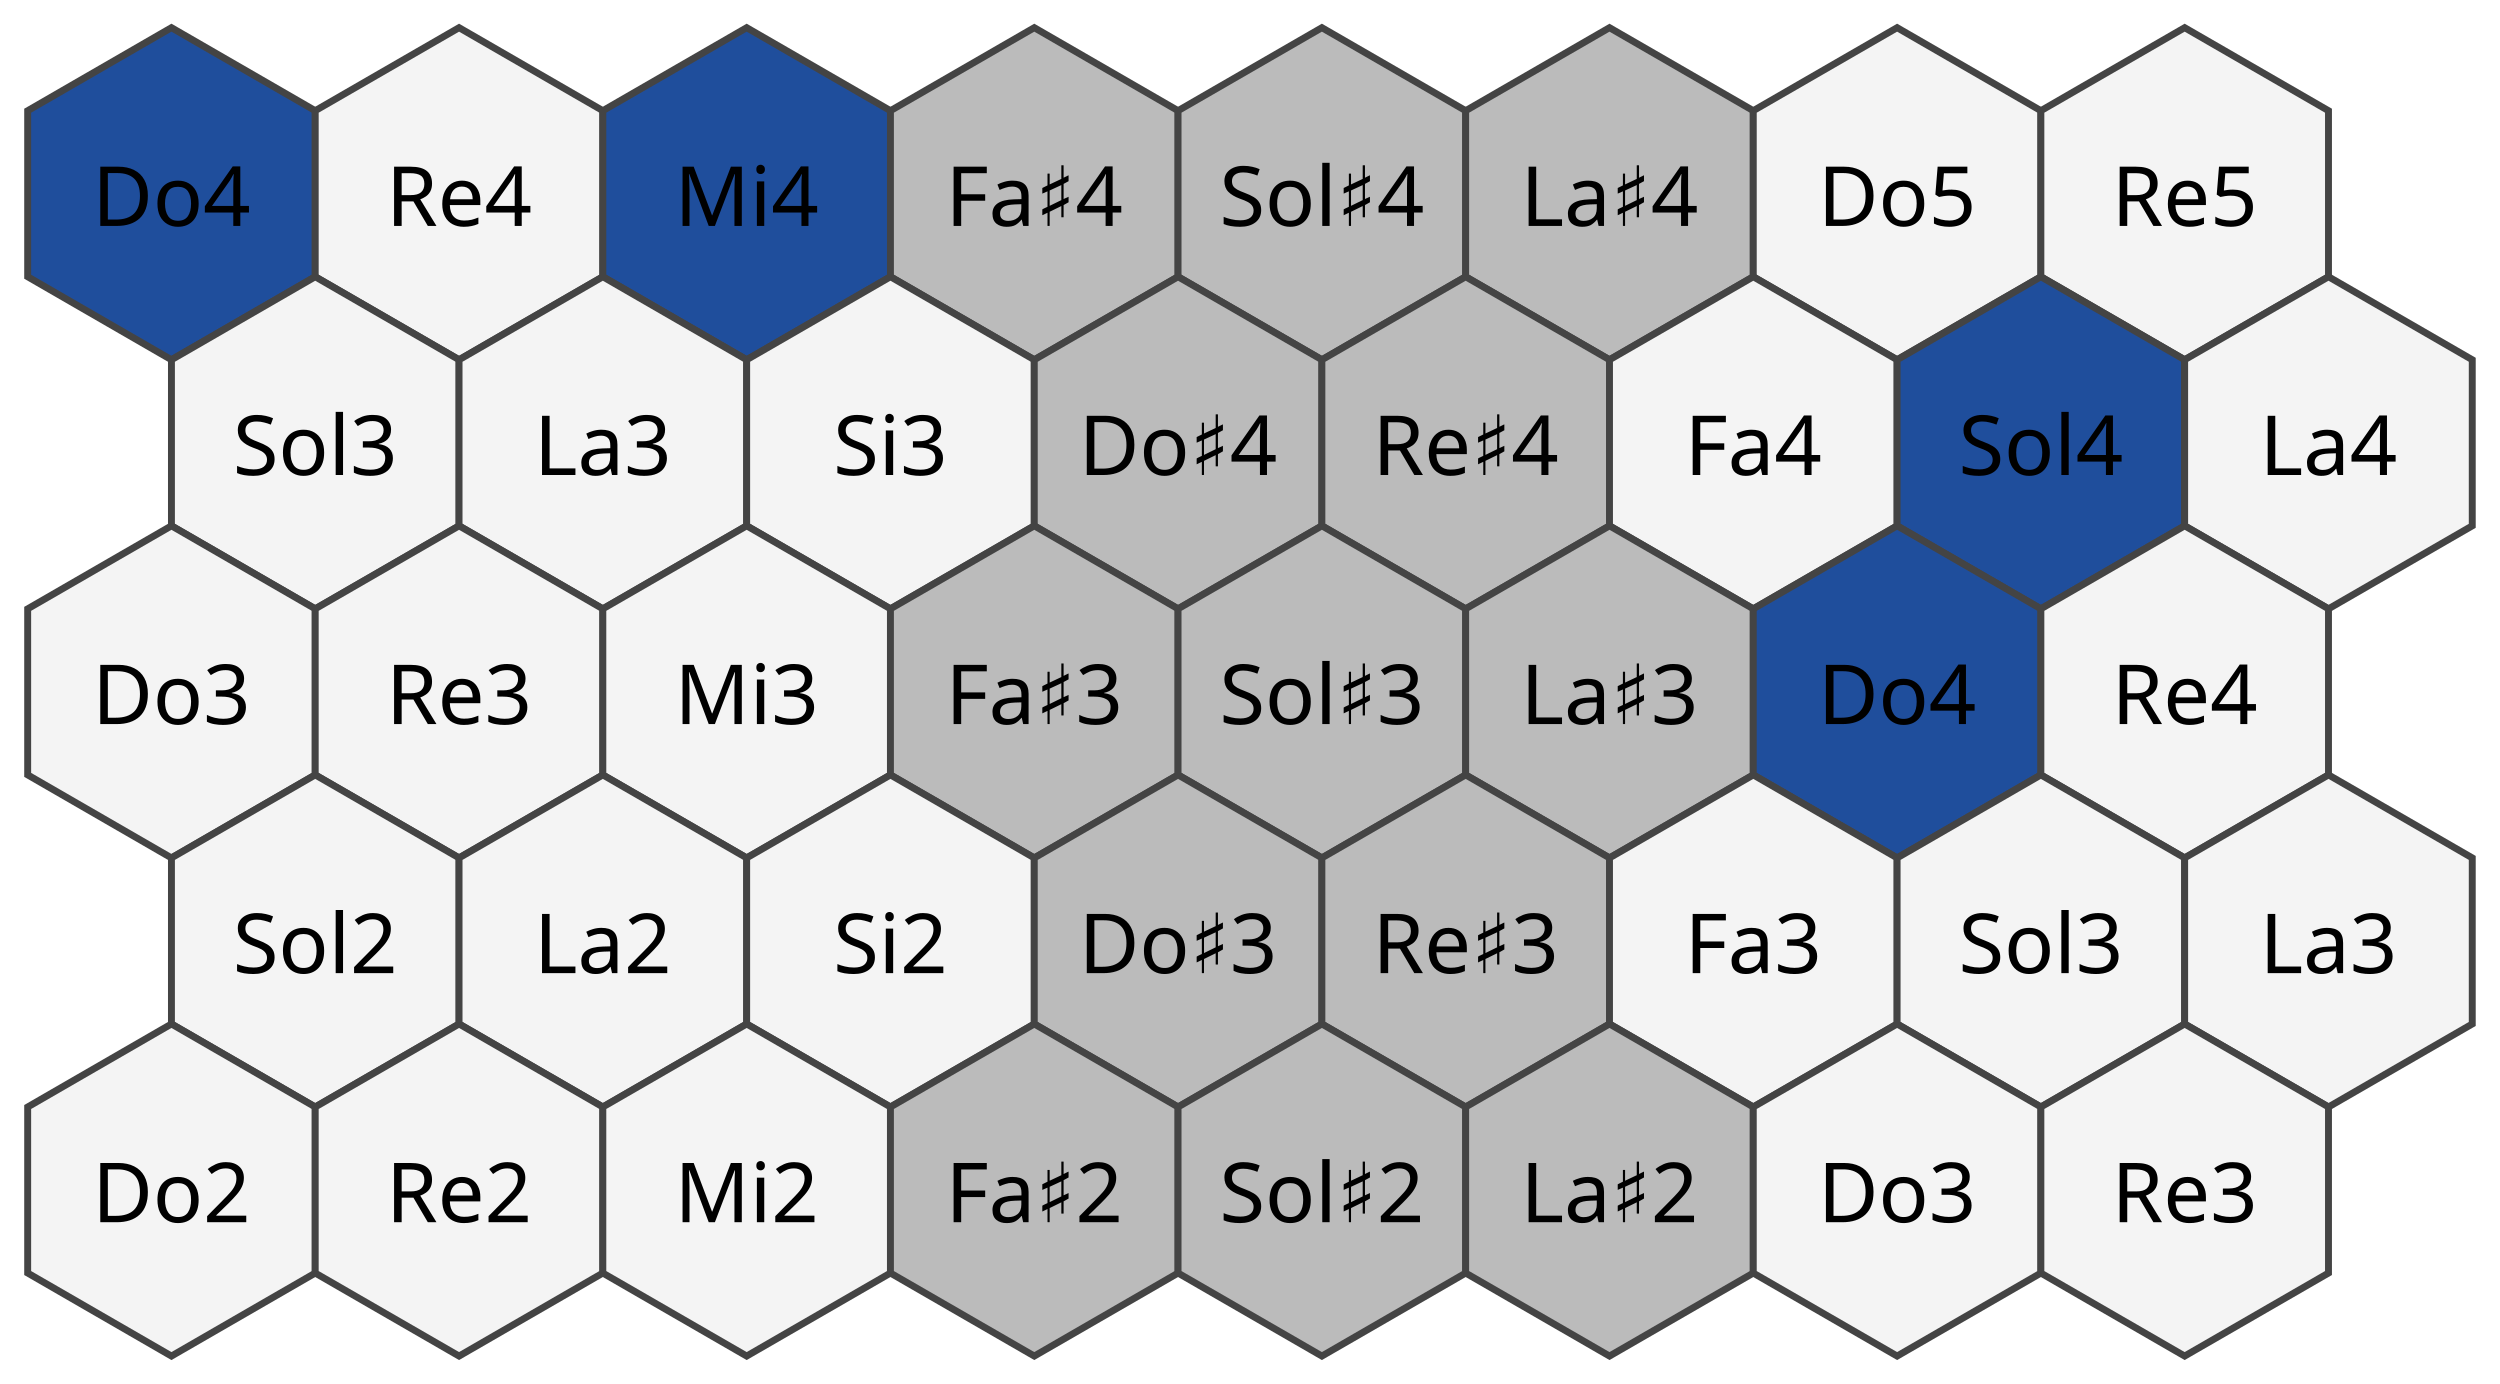
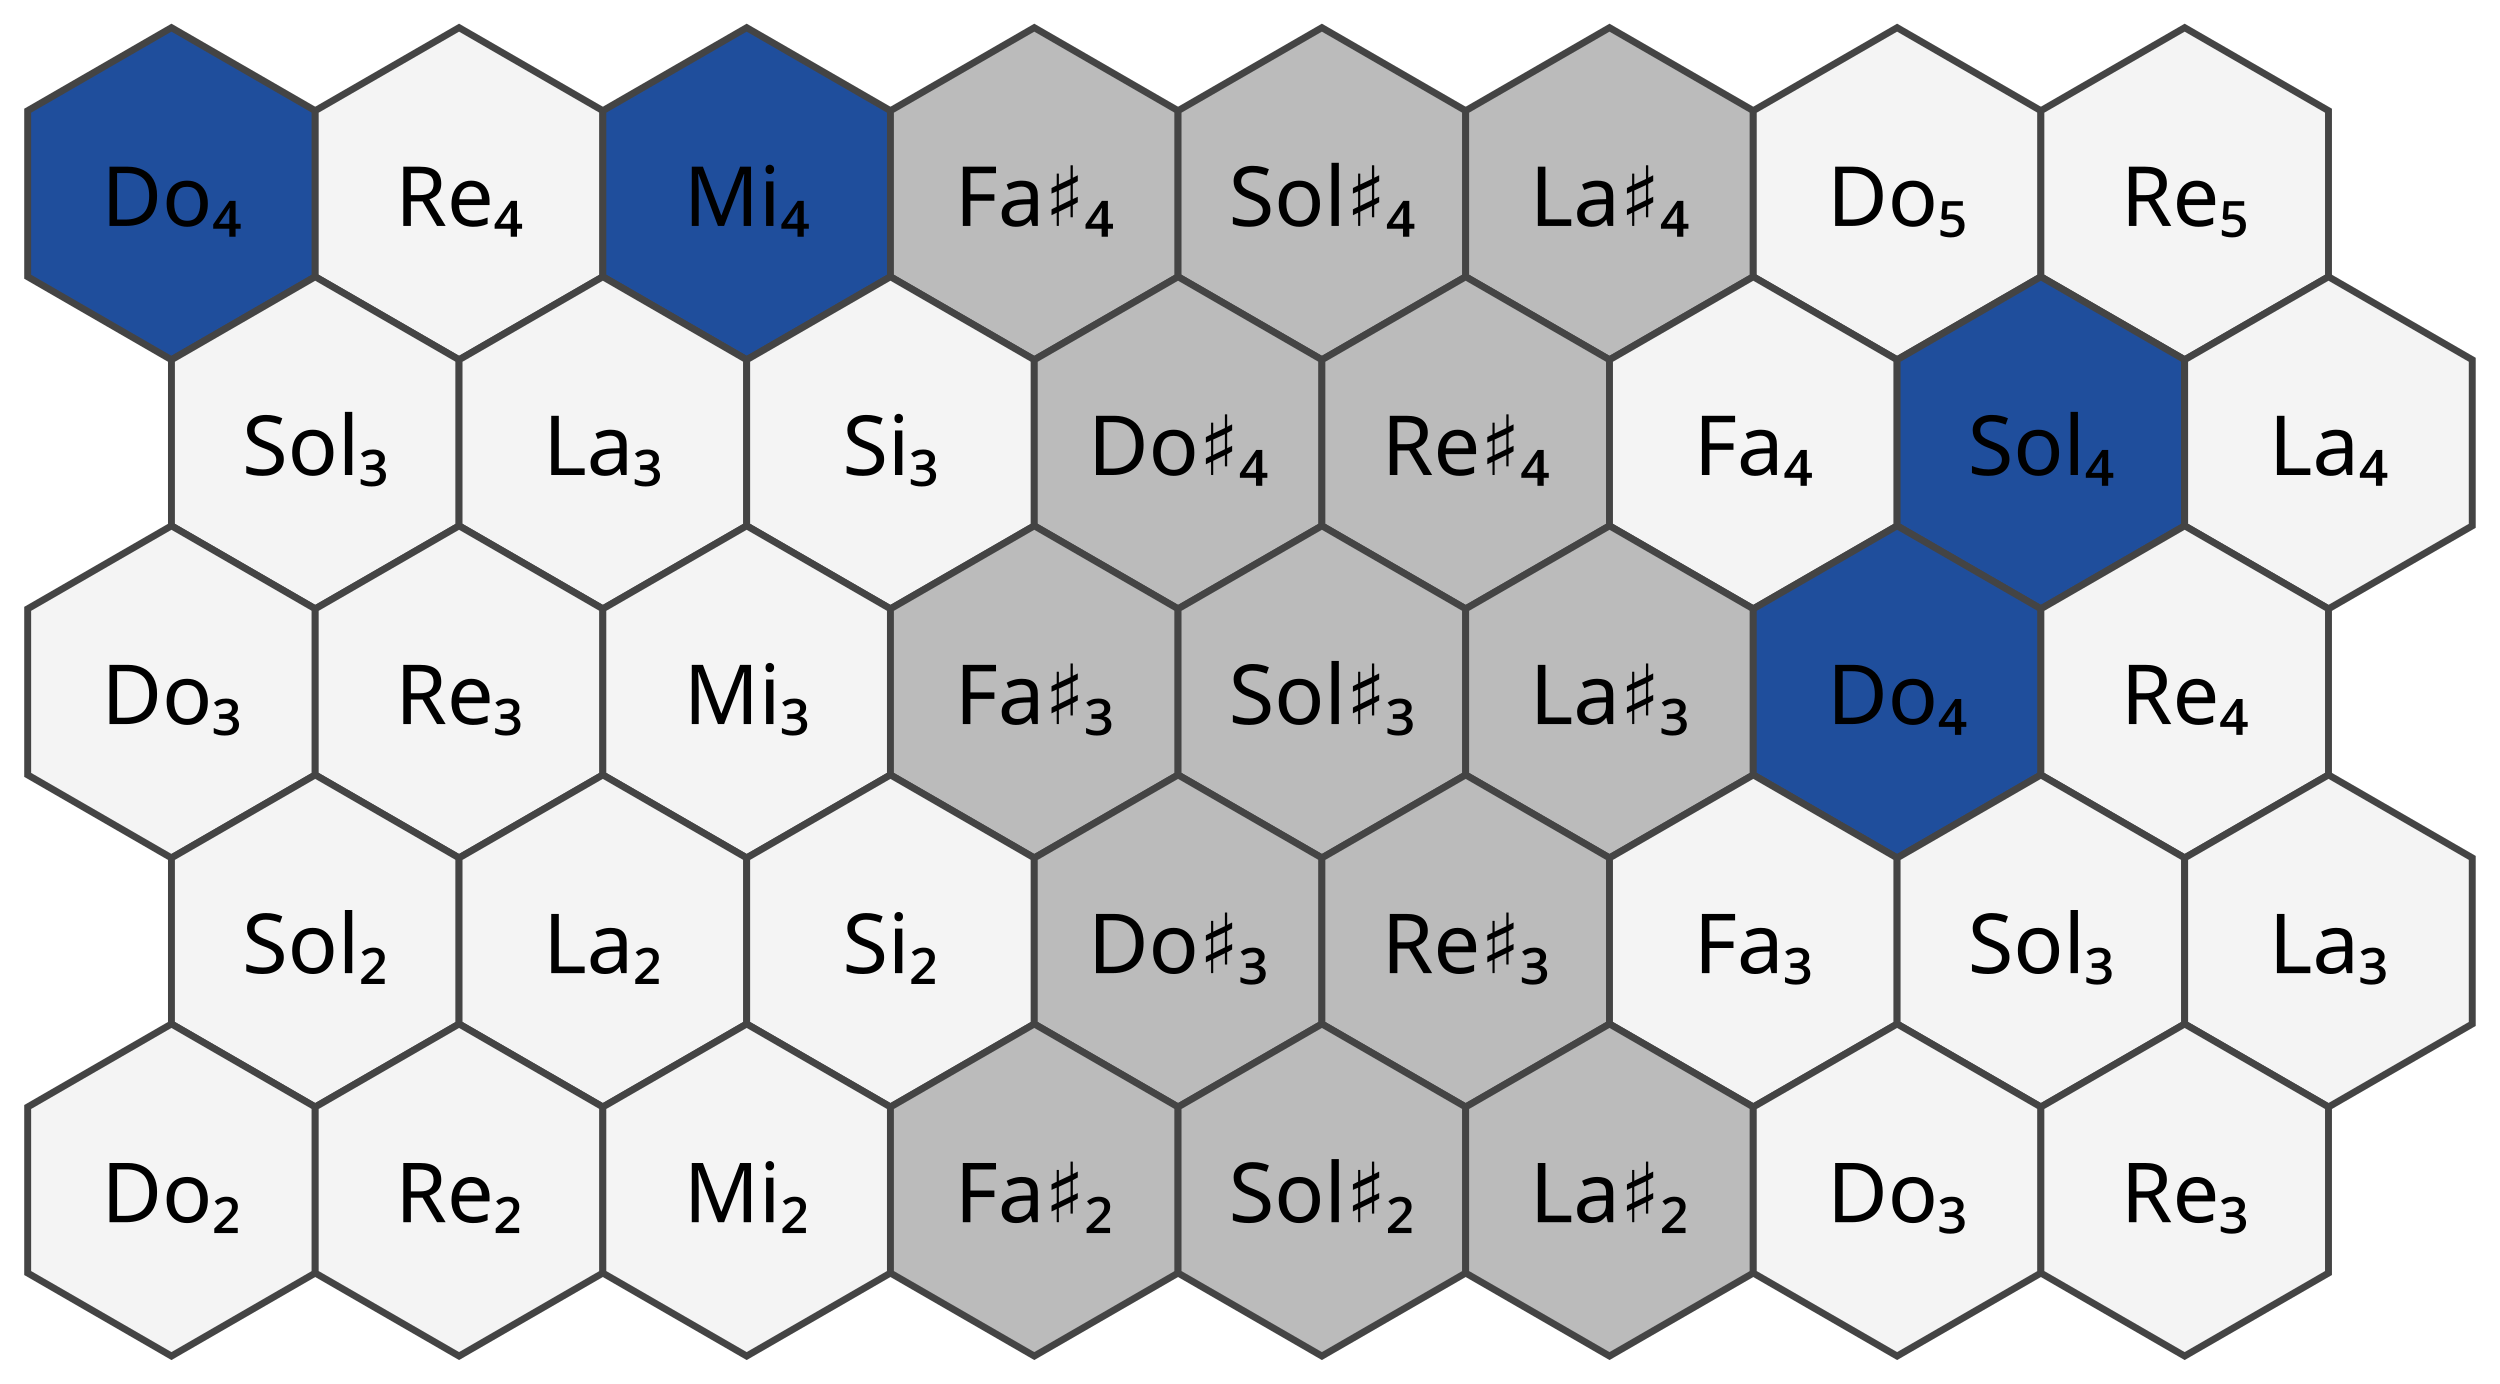
<svg xmlns="http://www.w3.org/2000/svg" viewBox="-24.78 -28 361.34 200" width="361.34" height="200">
  <style>.casilla { stroke: #444; stroke-width: 1; } text { font: 12px sans-serif; text-anchor: middle; dominant-baseline: central; }</style>
  <polygon class="casilla" points="20.78,12 0,24 -20.78,12 -20.78,-12 0,-24 20.78,-12" fill="#1f4e9c" />
-   <text x="0" y="0">Do4</text>
+   <text x="0" y="0">Do₄</text>
  <polygon class="casilla" points="62.35,12 41.57,24 20.78,12 20.78,-12 41.57,-24 62.35,-12" fill="#f4f4f4" />
-   <text x="41.57" y="0">Re4</text>
+   <text x="41.57" y="0">Re₄</text>
  <polygon class="casilla" points="103.92,12 83.14,24 62.35,12 62.35,-12 83.14,-24 103.92,-12" fill="#1f4e9c" />
-   <text x="83.14" y="0">Mi4</text>
+   <text x="83.14" y="0">Mi₄</text>
  <polygon class="casilla" points="145.49,12 124.71,24 103.92,12 103.92,-12 124.71,-24 145.49,-12" fill="#bbbbbb" />
-   <text x="124.71" y="0">Fa♯4</text>
+   <text x="124.71" y="0">Fa♯₄</text>
  <polygon class="casilla" points="187.06,12 166.28,24 145.49,12 145.49,-12 166.28,-24 187.06,-12" fill="#bbbbbb" />
-   <text x="166.28" y="0">Sol♯4</text>
+   <text x="166.28" y="0">Sol♯₄</text>
  <polygon class="casilla" points="228.63,12 207.85,24 187.06,12 187.06,-12 207.85,-24 228.63,-12" fill="#bbbbbb" />
-   <text x="207.85" y="0">La♯4</text>
+   <text x="207.85" y="0">La♯₄</text>
  <polygon class="casilla" points="270.2,12 249.42,24 228.63,12 228.63,-12 249.42,-24 270.2,-12" fill="#f4f4f4" />
-   <text x="249.42" y="0">Do5</text>
+   <text x="249.42" y="0">Do₅</text>
  <polygon class="casilla" points="311.77,12 290.98,24 270.2,12 270.2,-12 290.98,-24 311.77,-12" fill="#f4f4f4" />
-   <text x="290.98" y="0">Re5</text>
+   <text x="290.98" y="0">Re₅</text>
  <polygon class="casilla" points="41.57,48 20.78,60 0,48 0,24 20.78,12 41.57,24" fill="#f4f4f4" />
-   <text x="20.78" y="36">Sol3</text>
+   <text x="20.78" y="36">Sol₃</text>
  <polygon class="casilla" points="83.14,48 62.35,60 41.57,48 41.57,24 62.35,12 83.14,24" fill="#f4f4f4" />
-   <text x="62.35" y="36">La3</text>
+   <text x="62.35" y="36">La₃</text>
  <polygon class="casilla" points="124.71,48 103.92,60 83.14,48 83.14,24 103.92,12 124.71,24" fill="#f4f4f4" />
-   <text x="103.92" y="36">Si3</text>
+   <text x="103.92" y="36">Si₃</text>
  <polygon class="casilla" points="166.28,48 145.49,60 124.71,48 124.71,24 145.49,12 166.28,24" fill="#bbbbbb" />
-   <text x="145.49" y="36">Do♯4</text>
+   <text x="145.49" y="36">Do♯₄</text>
  <polygon class="casilla" points="207.85,48 187.06,60 166.28,48 166.28,24 187.06,12 207.85,24" fill="#bbbbbb" />
-   <text x="187.06" y="36">Re♯4</text>
+   <text x="187.06" y="36">Re♯₄</text>
  <polygon class="casilla" points="249.42,48 228.63,60 207.85,48 207.85,24 228.63,12 249.42,24" fill="#f4f4f4" />
-   <text x="228.63" y="36">Fa4</text>
+   <text x="228.63" y="36">Fa₄</text>
  <polygon class="casilla" points="290.98,48 270.2,60 249.42,48 249.42,24 270.2,12 290.98,24" fill="#1f4e9c" />
-   <text x="270.2" y="36">Sol4</text>
+   <text x="270.2" y="36">Sol₄</text>
  <polygon class="casilla" points="332.55,48 311.77,60 290.98,48 290.98,24 311.77,12 332.55,24" fill="#f4f4f4" />
-   <text x="311.77" y="36">La4</text>
+   <text x="311.77" y="36">La₄</text>
  <polygon class="casilla" points="20.78,84 0,96 -20.78,84 -20.78,60 0,48 20.78,60" fill="#f4f4f4" />
-   <text x="0" y="72">Do3</text>
+   <text x="0" y="72">Do₃</text>
  <polygon class="casilla" points="62.35,84 41.57,96 20.78,84 20.78,60 41.57,48 62.35,60" fill="#f4f4f4" />
-   <text x="41.57" y="72">Re3</text>
+   <text x="41.57" y="72">Re₃</text>
  <polygon class="casilla" points="103.92,84 83.14,96 62.35,84 62.35,60 83.14,48 103.92,60" fill="#f4f4f4" />
-   <text x="83.14" y="72">Mi3</text>
+   <text x="83.14" y="72">Mi₃</text>
  <polygon class="casilla" points="145.49,84 124.71,96 103.92,84 103.92,60 124.71,48 145.49,60" fill="#bbbbbb" />
-   <text x="124.71" y="72">Fa♯3</text>
+   <text x="124.71" y="72">Fa♯₃</text>
  <polygon class="casilla" points="187.06,84 166.28,96 145.49,84 145.49,60 166.28,48 187.06,60" fill="#bbbbbb" />
-   <text x="166.28" y="72">Sol♯3</text>
+   <text x="166.28" y="72">Sol♯₃</text>
  <polygon class="casilla" points="228.63,84 207.85,96 187.06,84 187.06,60 207.85,48 228.63,60" fill="#bbbbbb" />
-   <text x="207.85" y="72">La♯3</text>
+   <text x="207.85" y="72">La♯₃</text>
  <polygon class="casilla" points="270.2,84 249.42,96 228.63,84 228.63,60 249.42,48 270.2,60" fill="#1f4e9c" />
-   <text x="249.42" y="72">Do4</text>
+   <text x="249.42" y="72">Do₄</text>
  <polygon class="casilla" points="311.77,84 290.98,96 270.2,84 270.2,60 290.98,48 311.77,60" fill="#f4f4f4" />
-   <text x="290.98" y="72">Re4</text>
+   <text x="290.98" y="72">Re₄</text>
  <polygon class="casilla" points="41.57,120 20.78,132 0,120 0,96 20.78,84 41.57,96" fill="#f4f4f4" />
-   <text x="20.78" y="108">Sol2</text>
+   <text x="20.78" y="108">Sol₂</text>
  <polygon class="casilla" points="83.14,120 62.35,132 41.57,120 41.57,96 62.35,84 83.14,96" fill="#f4f4f4" />
-   <text x="62.35" y="108">La2</text>
+   <text x="62.35" y="108">La₂</text>
  <polygon class="casilla" points="124.71,120 103.92,132 83.14,120 83.14,96 103.92,84 124.71,96" fill="#f4f4f4" />
-   <text x="103.92" y="108">Si2</text>
+   <text x="103.92" y="108">Si₂</text>
  <polygon class="casilla" points="166.28,120 145.49,132 124.71,120 124.71,96 145.49,84 166.28,96" fill="#bbbbbb" />
-   <text x="145.49" y="108">Do♯3</text>
+   <text x="145.49" y="108">Do♯₃</text>
  <polygon class="casilla" points="207.85,120 187.06,132 166.28,120 166.28,96 187.06,84 207.85,96" fill="#bbbbbb" />
-   <text x="187.06" y="108">Re♯3</text>
+   <text x="187.06" y="108">Re♯₃</text>
  <polygon class="casilla" points="249.42,120 228.63,132 207.85,120 207.85,96 228.63,84 249.42,96" fill="#f4f4f4" />
-   <text x="228.63" y="108">Fa3</text>
+   <text x="228.63" y="108">Fa₃</text>
  <polygon class="casilla" points="290.98,120 270.2,132 249.42,120 249.42,96 270.2,84 290.98,96" fill="#f4f4f4" />
-   <text x="270.2" y="108">Sol3</text>
+   <text x="270.2" y="108">Sol₃</text>
  <polygon class="casilla" points="332.55,120 311.77,132 290.98,120 290.98,96 311.77,84 332.55,96" fill="#f4f4f4" />
-   <text x="311.77" y="108">La3</text>
+   <text x="311.77" y="108">La₃</text>
  <polygon class="casilla" points="20.78,156 0,168 -20.78,156 -20.78,132 0,120 20.78,132" fill="#f4f4f4" />
-   <text x="0" y="144">Do2</text>
+   <text x="0" y="144">Do₂</text>
  <polygon class="casilla" points="62.35,156 41.57,168 20.78,156 20.78,132 41.57,120 62.35,132" fill="#f4f4f4" />
-   <text x="41.57" y="144">Re2</text>
+   <text x="41.57" y="144">Re₂</text>
  <polygon class="casilla" points="103.92,156 83.14,168 62.35,156 62.35,132 83.14,120 103.92,132" fill="#f4f4f4" />
-   <text x="83.14" y="144">Mi2</text>
+   <text x="83.14" y="144">Mi₂</text>
  <polygon class="casilla" points="145.49,156 124.71,168 103.92,156 103.92,132 124.71,120 145.49,132" fill="#bbbbbb" />
-   <text x="124.71" y="144">Fa♯2</text>
+   <text x="124.71" y="144">Fa♯₂</text>
  <polygon class="casilla" points="187.06,156 166.28,168 145.49,156 145.49,132 166.28,120 187.06,132" fill="#bbbbbb" />
-   <text x="166.28" y="144">Sol♯2</text>
+   <text x="166.28" y="144">Sol♯₂</text>
  <polygon class="casilla" points="228.63,156 207.85,168 187.06,156 187.06,132 207.85,120 228.63,132" fill="#bbbbbb" />
-   <text x="207.85" y="144">La♯2</text>
+   <text x="207.85" y="144">La♯₂</text>
  <polygon class="casilla" points="270.2,156 249.42,168 228.63,156 228.63,132 249.42,120 270.2,132" fill="#f4f4f4" />
-   <text x="249.42" y="144">Do3</text>
+   <text x="249.42" y="144">Do₃</text>
  <polygon class="casilla" points="311.77,156 290.98,168 270.2,156 270.2,132 290.98,120 311.77,132" fill="#f4f4f4" />
-   <text x="290.98" y="144">Re3</text>
+   <text x="290.98" y="144">Re₃</text>
</svg>
